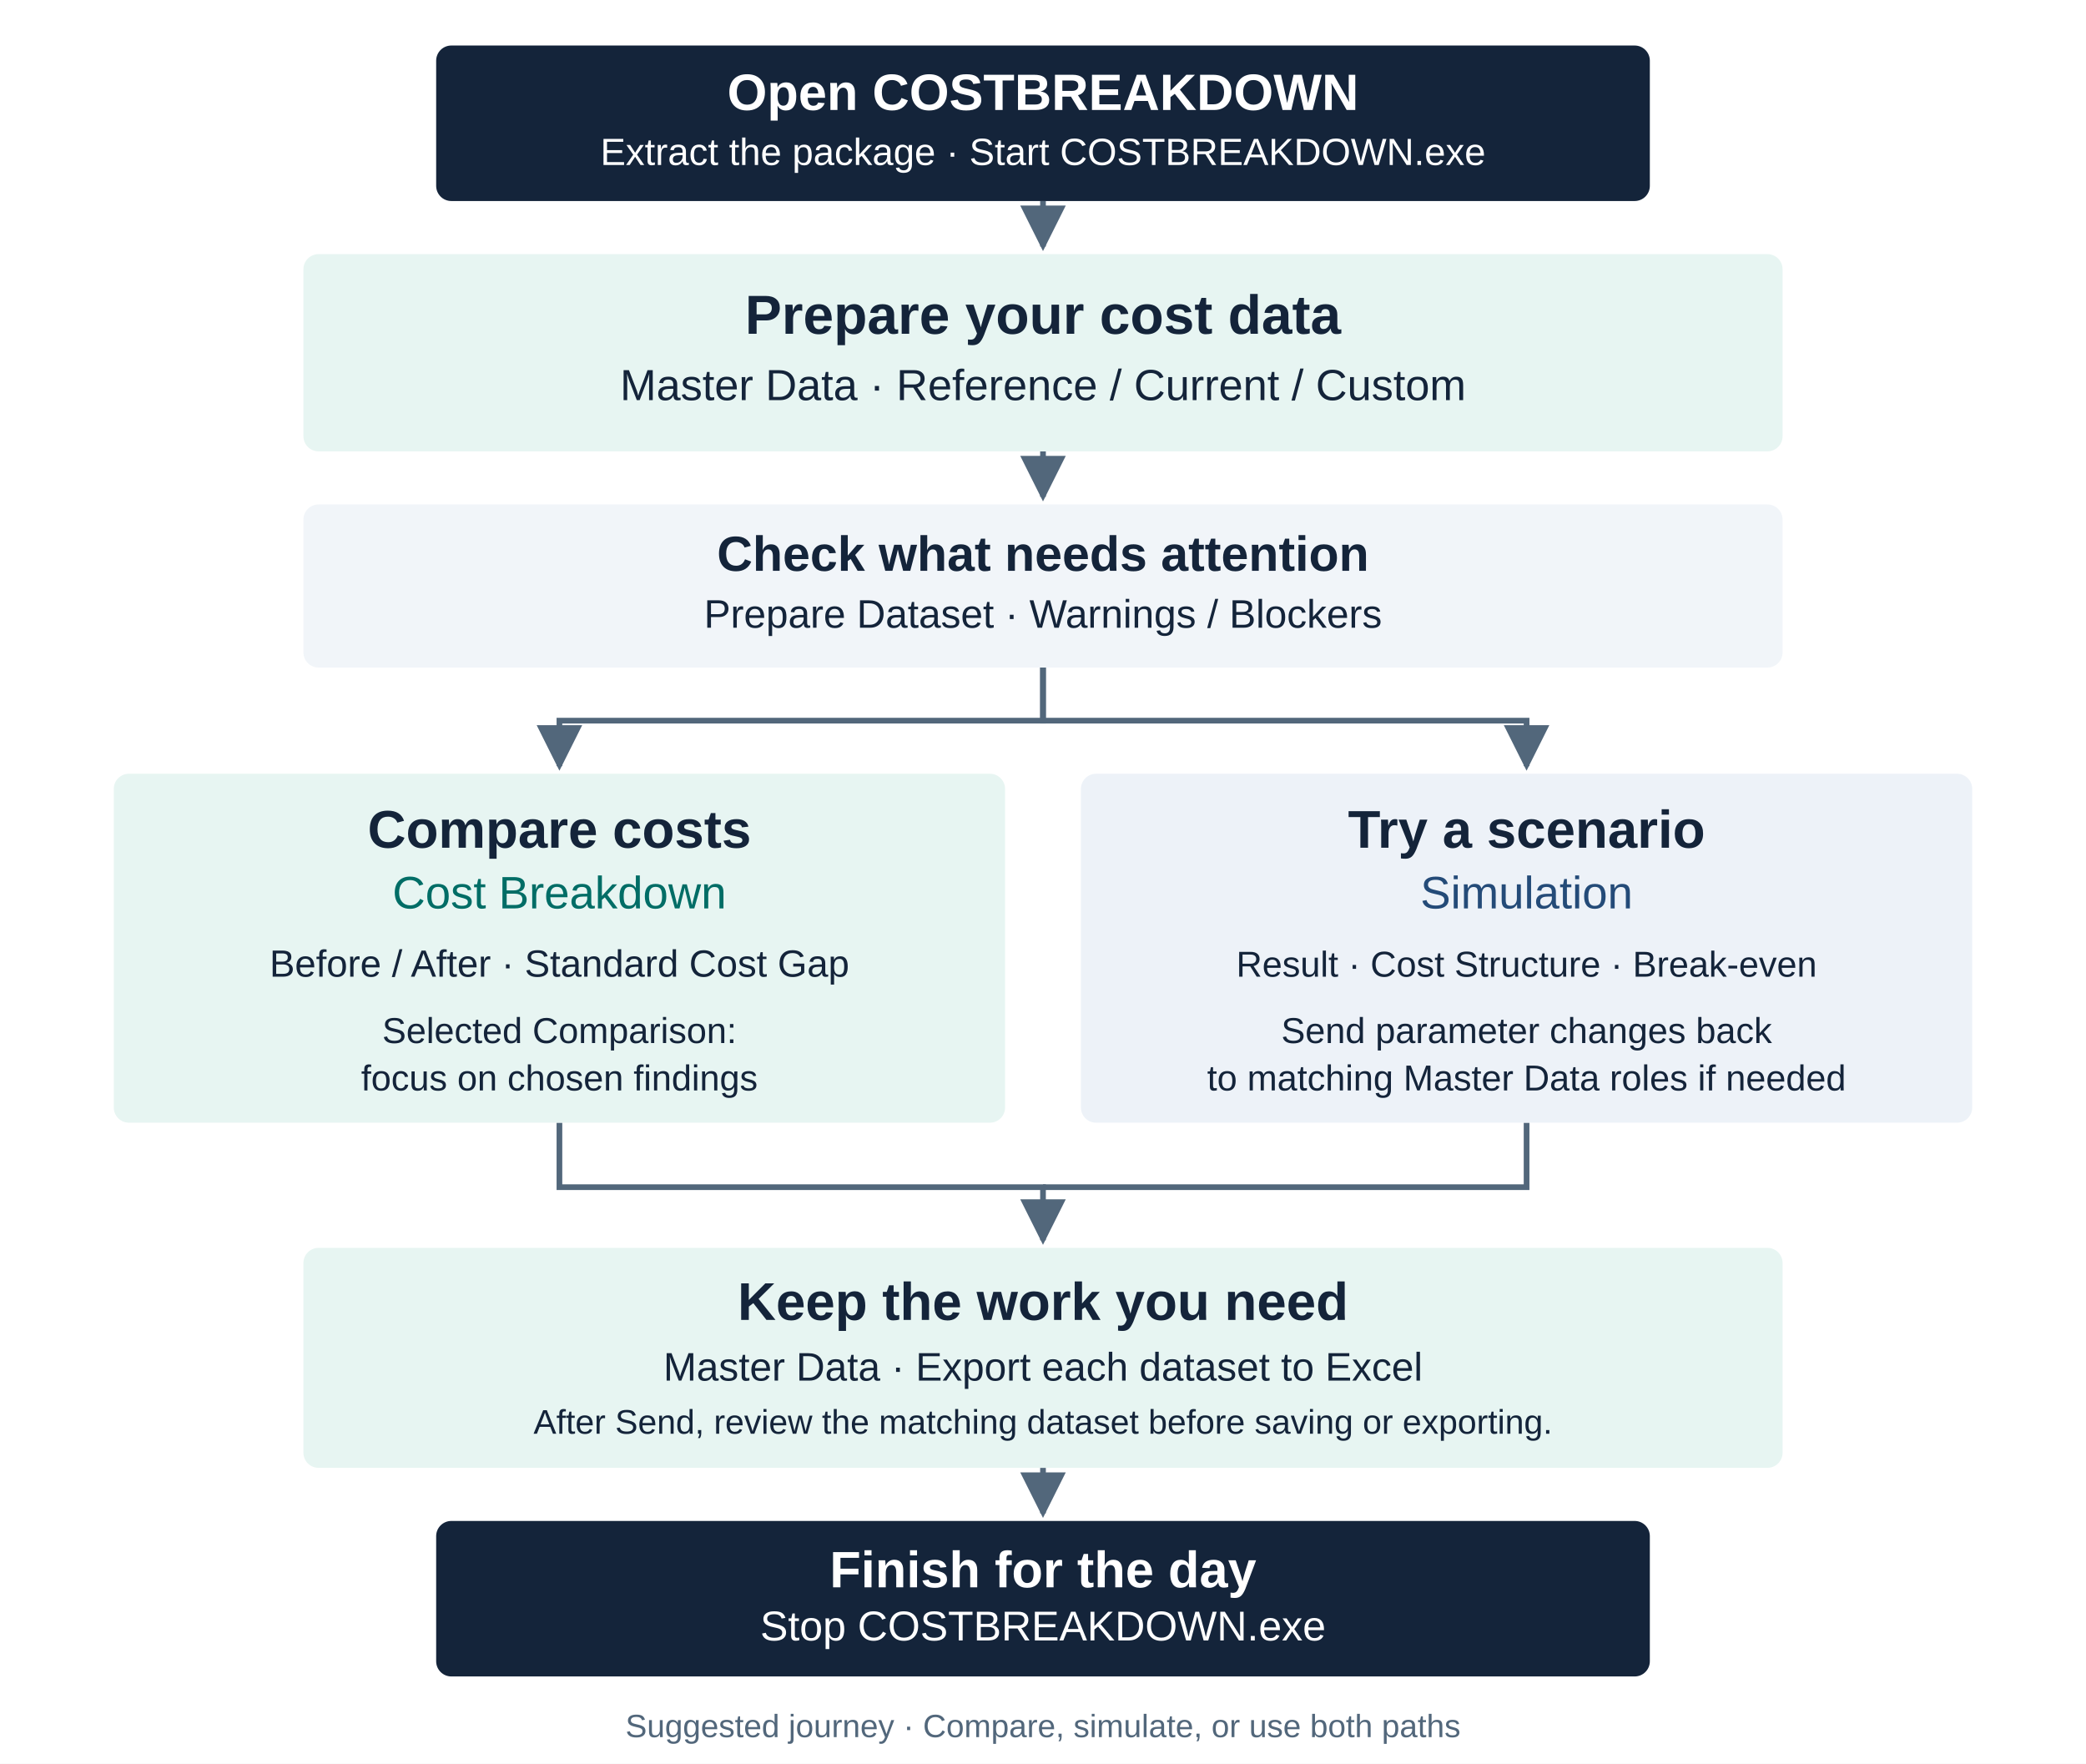
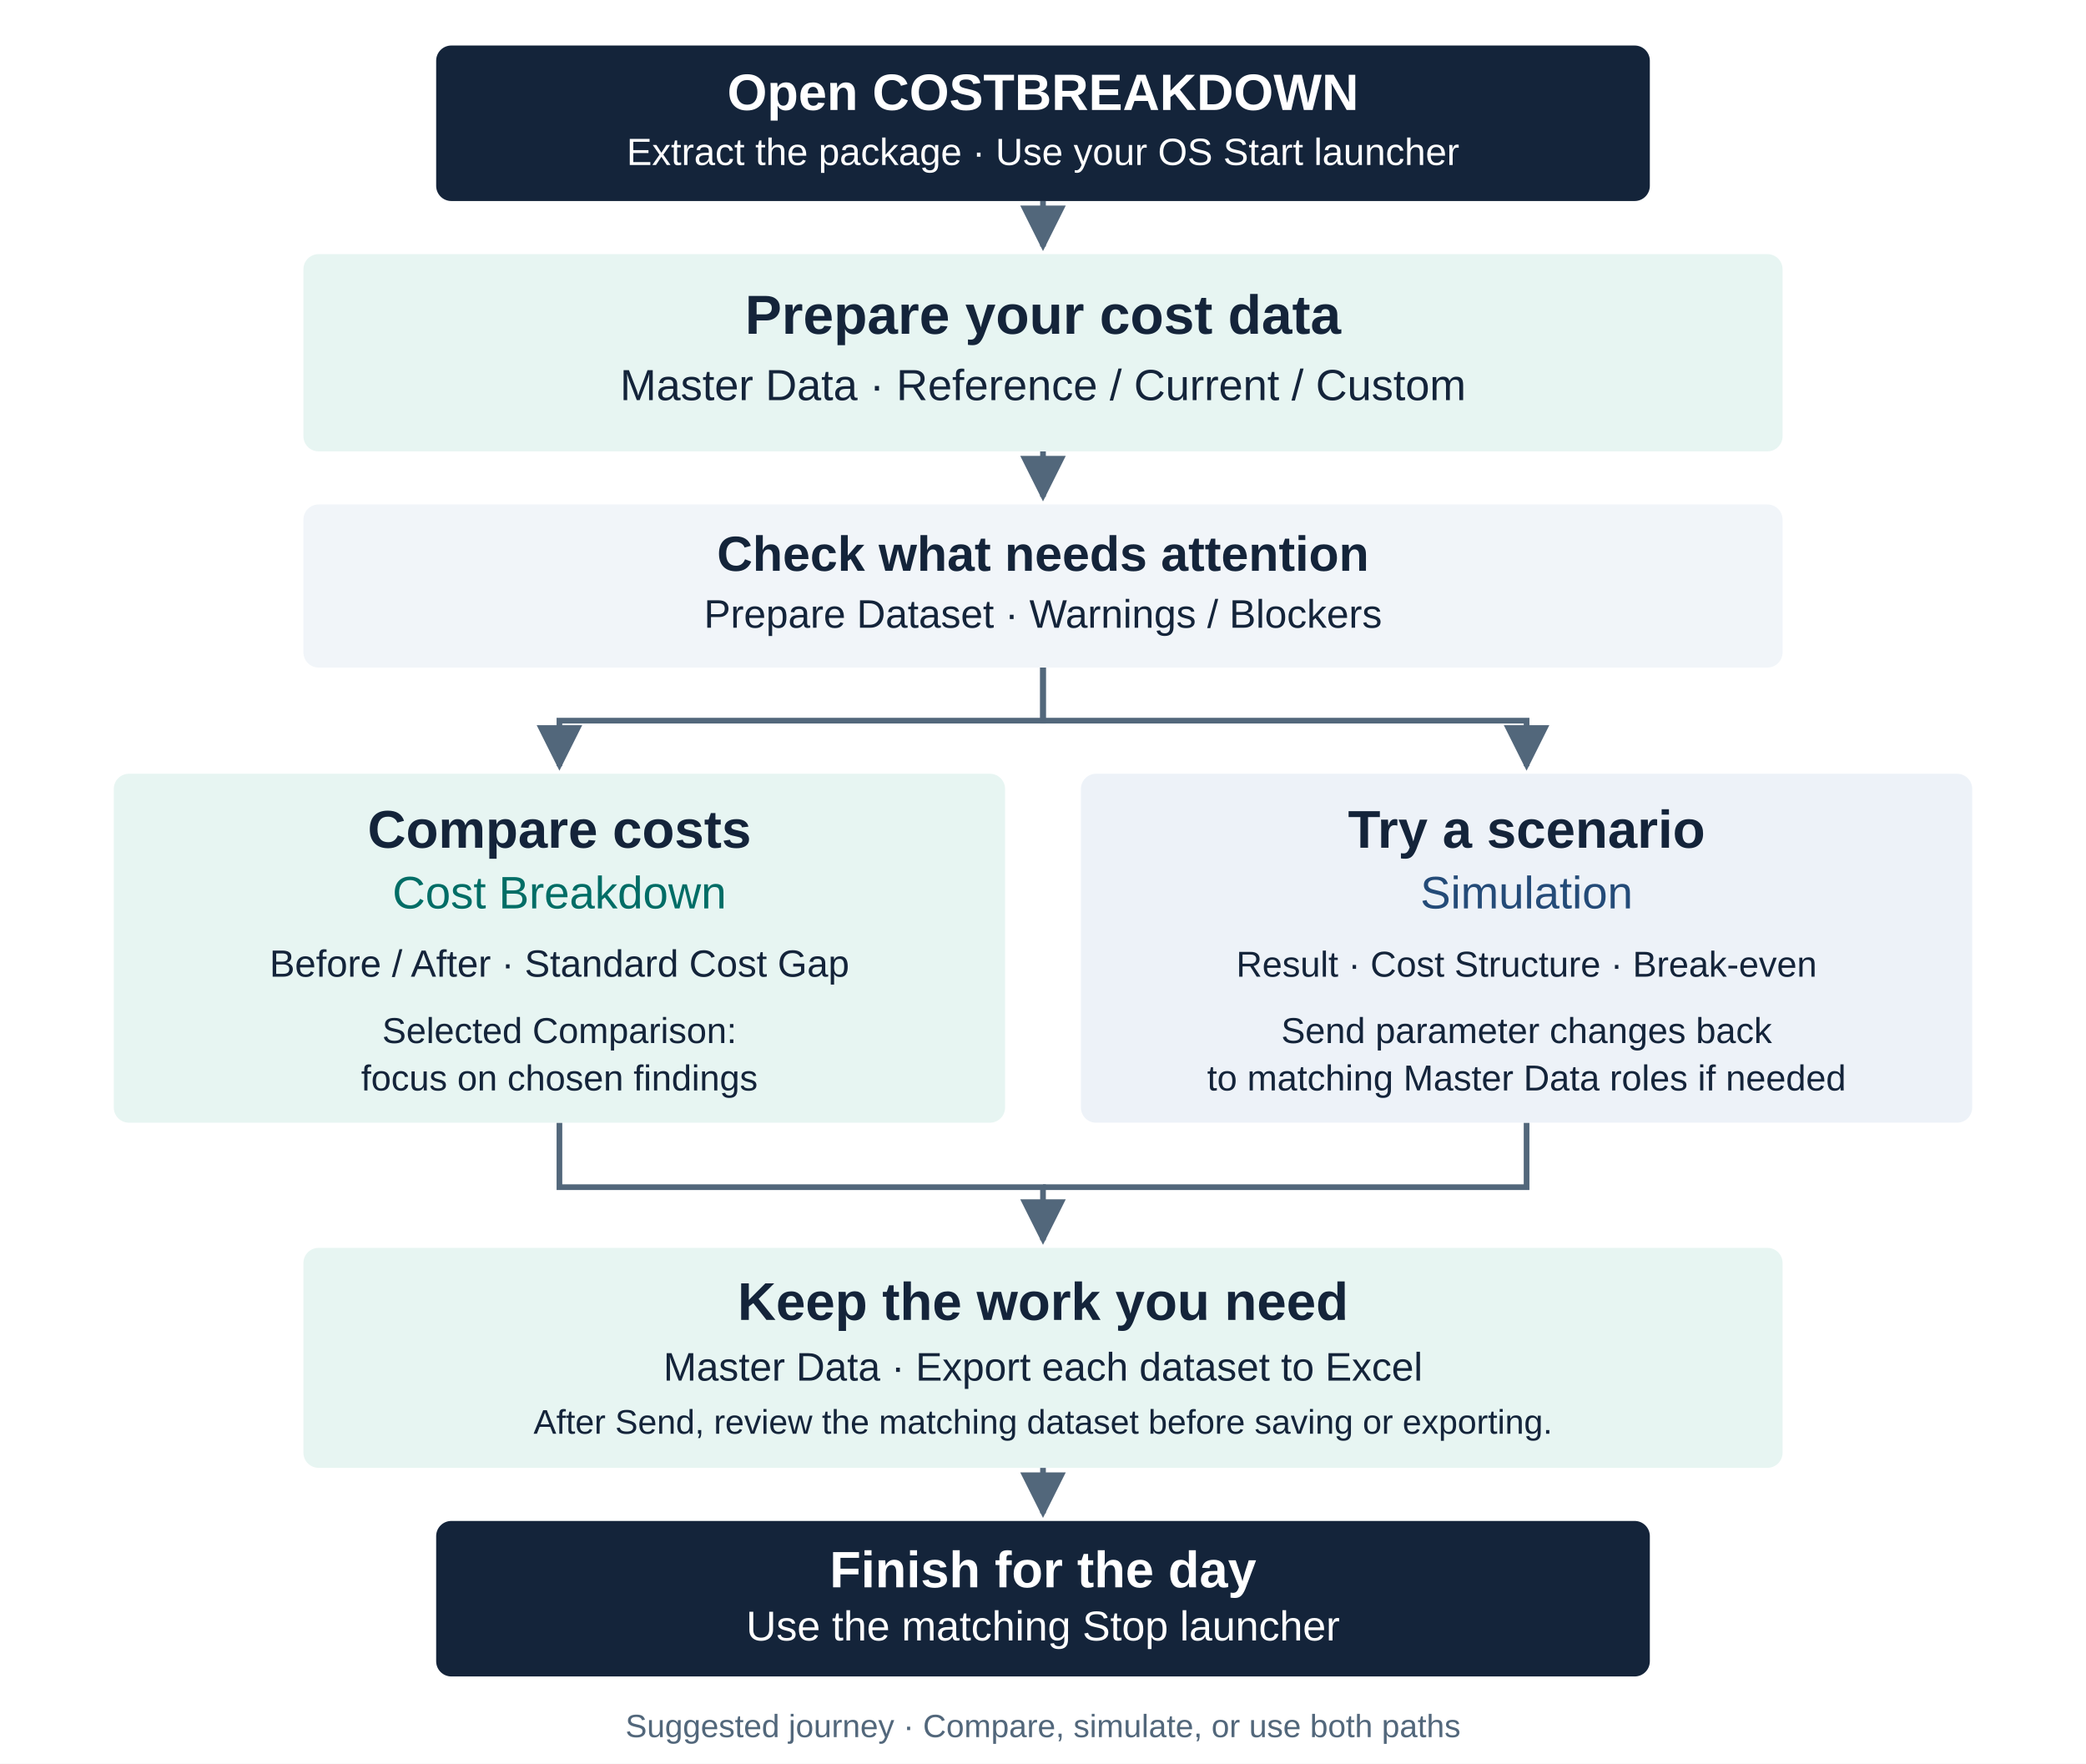
<svg xmlns="http://www.w3.org/2000/svg" width="1100" height="930" viewBox="0 0 1100 930" role="img" aria-labelledby="title desc">
  <defs>
    <marker id="arrow" viewBox="0 0 10 10" refX="9" refY="5" markerWidth="8" markerHeight="8" orient="auto-start-reverse">
      <path d="M0 0 L10 5 L0 10 Z" fill="#52677b" />
    </marker>
  </defs>
  <rect width="1100" height="930" fill="#ffffff" />
  <g fill="none" stroke="#52677b" stroke-width="3" marker-end="url(#arrow)">
    <path d="M550 106 V130" />
    <path d="M550 238 V262" />
    <path d="M550 352 V380 H295 V404" />
    <path d="M550 352 V380 H805 V404" />
    <path d="M295 592 V626 H550 V654" />
    <path d="M805 592 V626 H550" marker-end="none" />
    <path d="M550 774 V798" />
  </g>
  <g font-family="Segoe UI,Arial,sans-serif" text-anchor="middle" fill="#14243a">
    <rect x="230" y="24" width="640" height="82" rx="8" fill="#14243a" />
    <text x="550" y="58" font-size="27" font-weight="700" fill="#ffffff">Open COSTBREAKDOWN</text>
-     <text x="550" y="87" font-size="20" fill="#ffffff">Extract the package · Start COSTBREAKDOWN.exe</text>
+     <text x="550" y="87" font-size="20" fill="#ffffff">Extract the package · Use your OS Start launcher</text>
    <rect x="160" y="134" width="780" height="104" rx="8" fill="#e7f5f2" />
    <text x="550" y="176" font-size="29" font-weight="700">Prepare your cost data</text>
    <text x="550" y="211" font-size="23">Master Data · Reference / Current / Custom</text>
    <rect x="160" y="266" width="780" height="86" rx="8" fill="#f1f5f9" />
    <text x="550" y="301" font-size="26" font-weight="700">Check what needs attention</text>
    <text x="550" y="331" font-size="21">Prepare Dataset · Warnings / Blockers</text>
    <rect x="60" y="408" width="470" height="184" rx="8" fill="#e7f5f2" />
    <text x="295" y="447" font-size="28" font-weight="700">Compare costs</text>
    <text x="295" y="479" font-size="24" fill="#006d66">Cost Breakdown</text>
    <text x="295" y="515" font-size="20">Before / After · Standard Cost Gap</text>
    <text x="295" y="550" font-size="19">Selected Comparison:</text>
    <text x="295" y="575" font-size="19">focus on chosen findings</text>
    <rect x="570" y="408" width="470" height="184" rx="8" fill="#edf2f8" />
    <text x="805" y="447" font-size="28" font-weight="700">Try a scenario</text>
    <text x="805" y="479" font-size="24" fill="#244b78">Simulation</text>
    <text x="805" y="515" font-size="19">Result · Cost Structure · Break-even</text>
    <text x="805" y="550" font-size="19">Send parameter changes back</text>
    <text x="805" y="575" font-size="19">to matching Master Data roles if needed</text>
    <rect x="160" y="658" width="780" height="116" rx="8" fill="#e7f5f2" />
    <text x="550" y="696" font-size="28" font-weight="700">Keep the work you need</text>
    <text x="550" y="728" font-size="21">Master Data · Export each dataset to Excel</text>
    <text x="550" y="756" font-size="18">After Send, review the matching dataset before saving or exporting.</text>
    <rect x="230" y="802" width="640" height="82" rx="8" fill="#14243a" />
    <text x="550" y="837" font-size="27" font-weight="700" fill="#ffffff">Finish for the day</text>
-     <text x="550" y="865" font-size="22" fill="#ffffff">Stop COSTBREAKDOWN.exe</text>
+     <text x="550" y="865" font-size="22" fill="#ffffff">Use the matching Stop launcher</text>
    <text x="550" y="916" font-size="17" fill="#52677b">Suggested journey · Compare, simulate, or use both paths</text>
  </g>
</svg>
